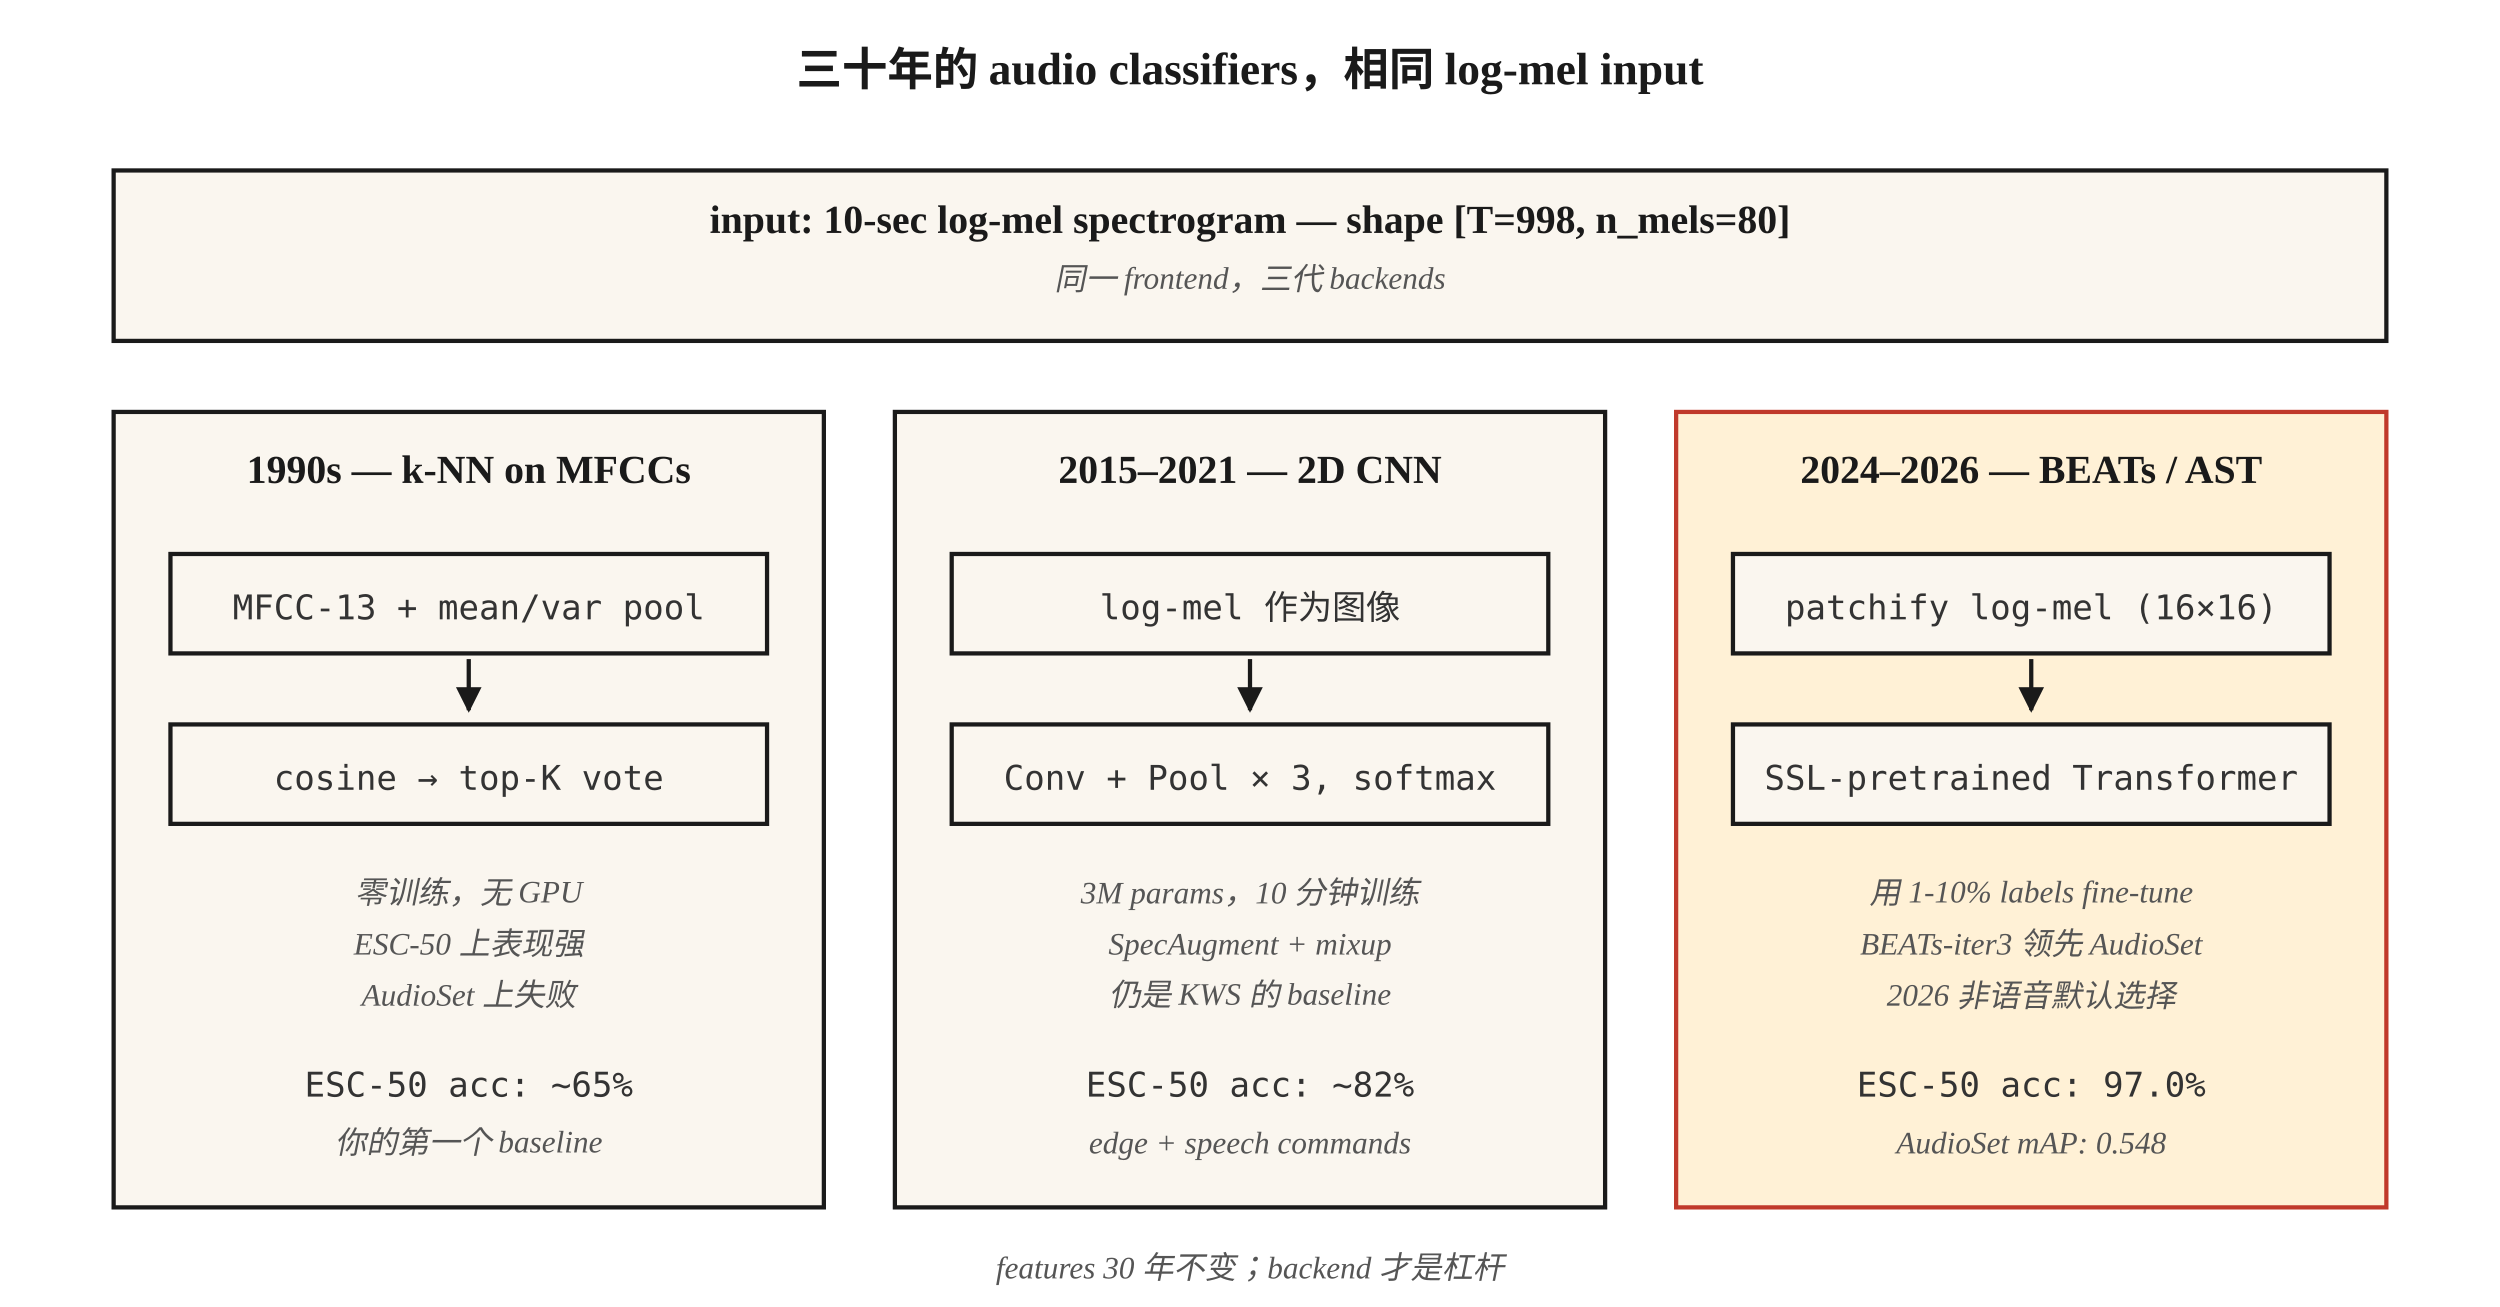
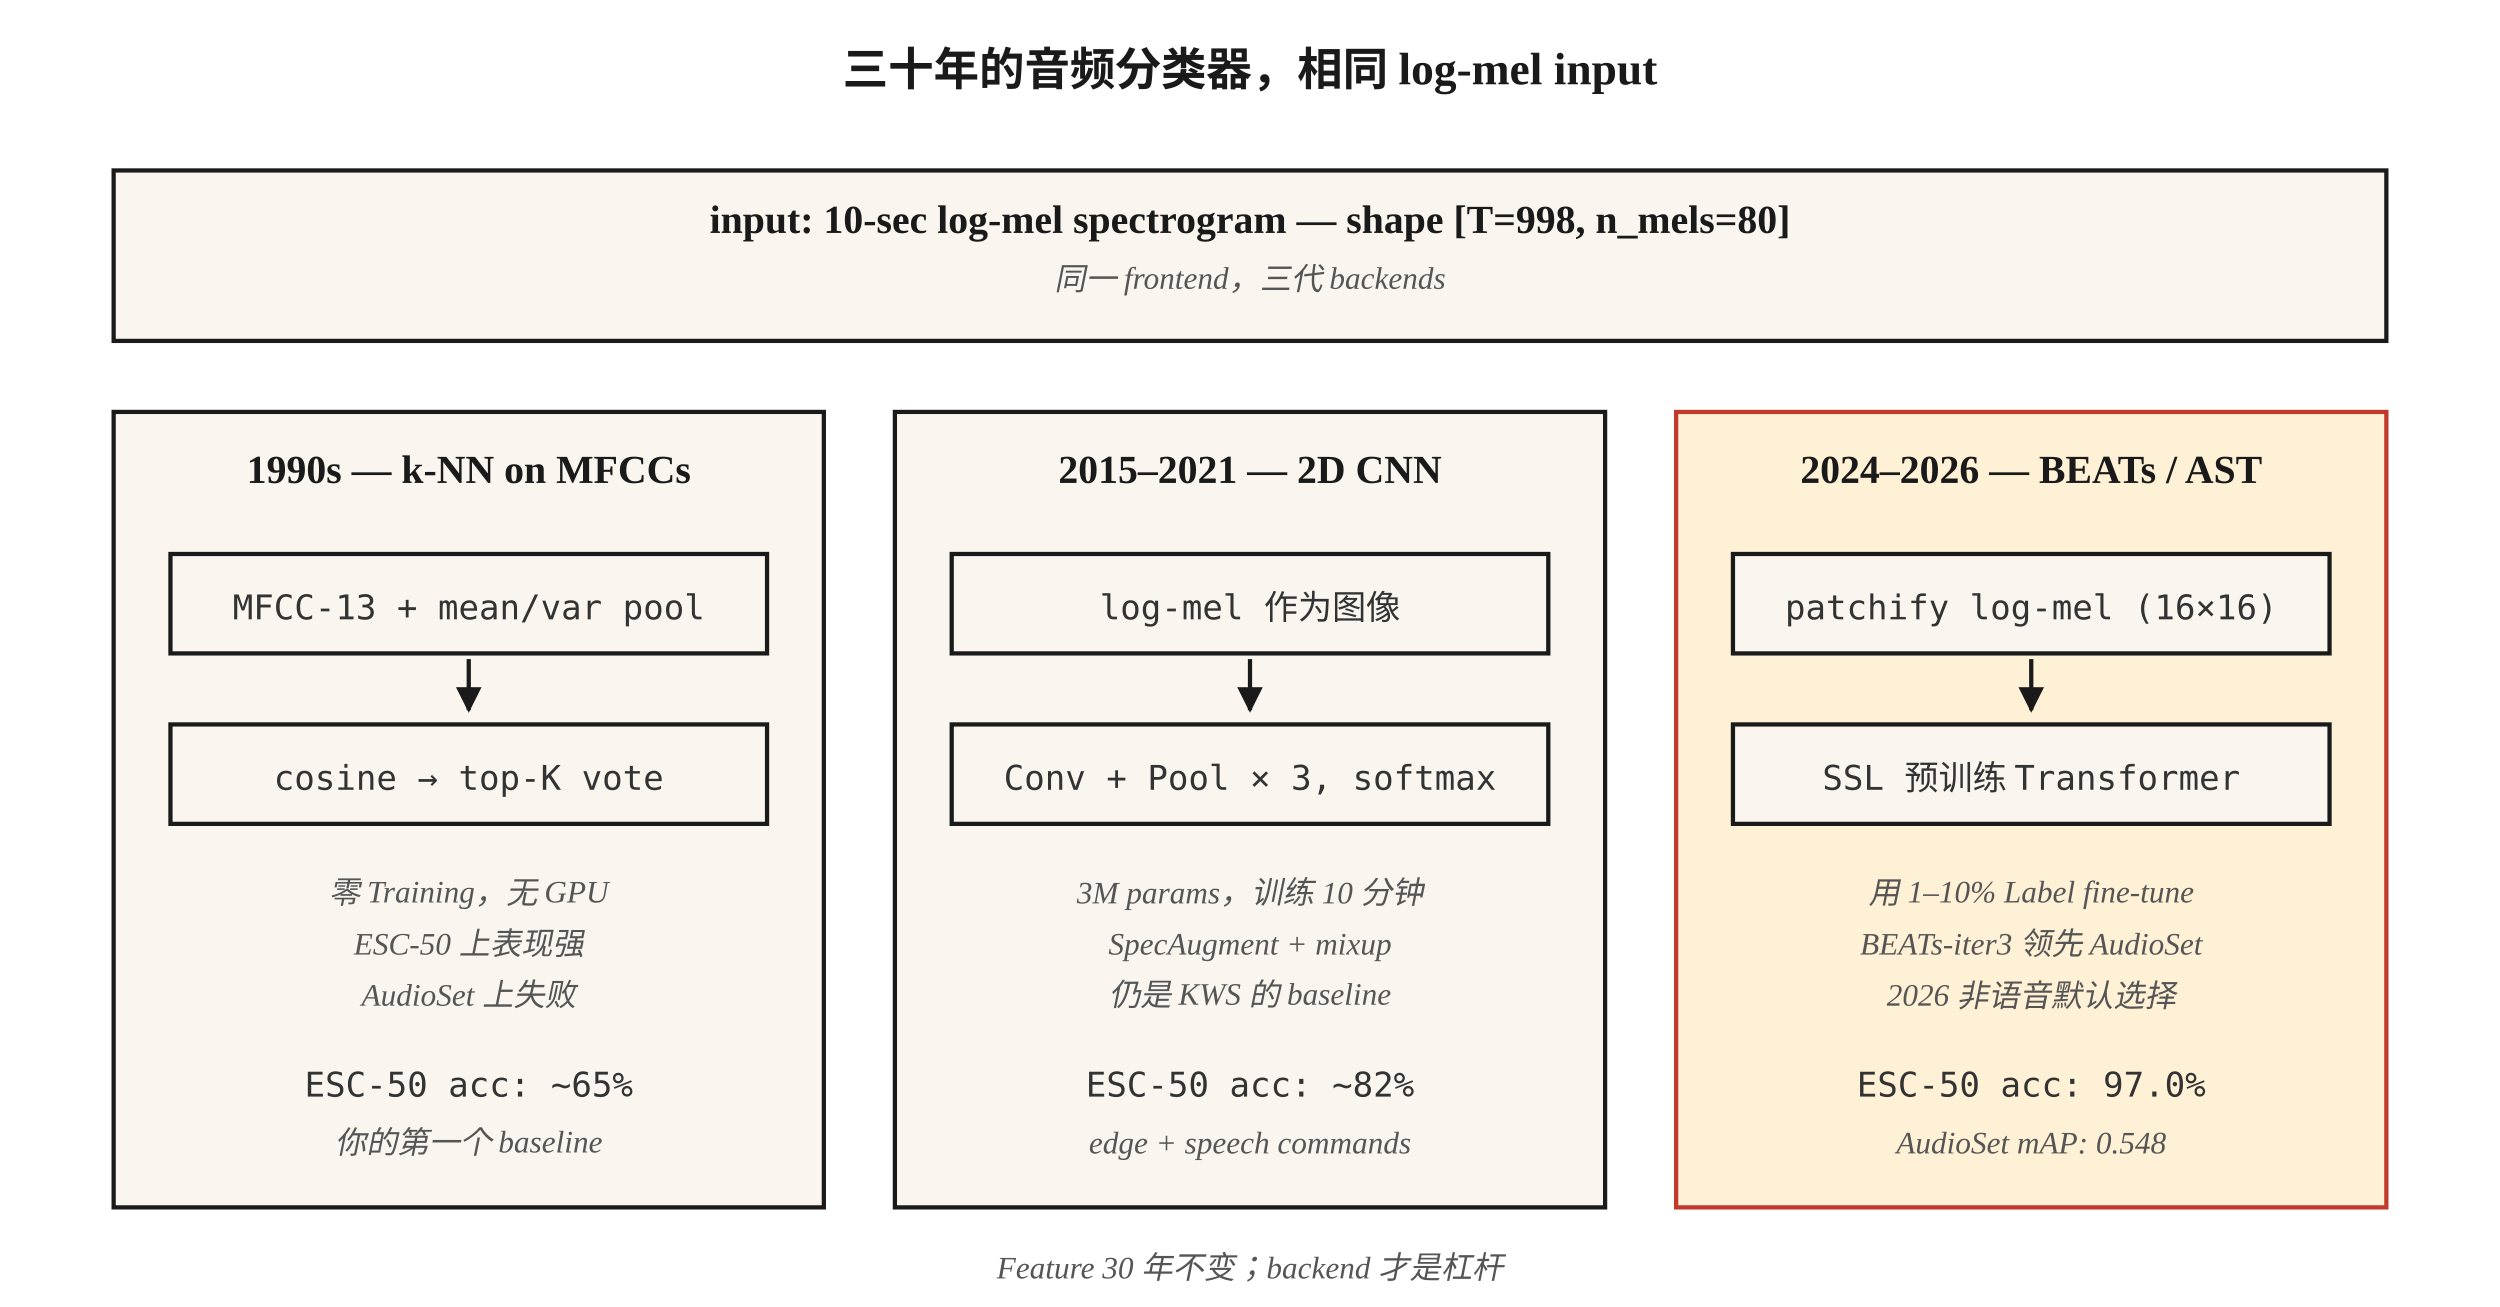
<svg xmlns="http://www.w3.org/2000/svg" viewBox="0 0 880 460" font-family="Georgia, 'Times New Roman', serif">
  <defs>
    <marker id="arrow" viewBox="0 0 10 10" refX="9" refY="5" markerWidth="6" markerHeight="6" orient="auto">
      <path d="M0,0 L10,5 L0,10 z" fill="#1a1a1a" />
    </marker>
    <style>
      .box { fill: #faf6ef; stroke: #1a1a1a; stroke-width: 1.5; }
      .hot { fill: #fff1d6; stroke: #c0392b; stroke-width: 1.5; }
      .label { font-size: 14px; font-weight: 600; fill: #1a1a1a; }
      .content { font-size: 12px; fill: #333; font-family: 'Menlo', monospace; }
      .caption { font-size: 11px; fill: #555; font-style: italic; }
      .title { font-size: 16px; font-weight: 700; fill: #1a1a1a; }
      .col { font-size: 11px; fill: #1a1a1a; font-weight: 600; }
    </style>
  </defs>
-   <text x="440" y="30" text-anchor="middle" class="title">三十年的 audio classifiers，相同 log-mel input</text>
+   <text x="440" y="30" text-anchor="middle" class="title">三十年的音频分类器，相同 log-mel input</text>
  <rect x="40" y="60" width="800" height="60" class="box" />
  <text x="440" y="82" text-anchor="middle" class="label">input: 10-sec log-mel spectrogram — shape [T=998, n_mels=80]</text>
  <text x="440" y="102" text-anchor="middle" class="caption">同一 frontend，三代 backends</text>
  <rect x="40" y="145" width="250" height="280" class="box" />
  <text x="165" y="170" text-anchor="middle" class="label">1990s — k-NN on MFCCs</text>
  <rect x="60" y="195" width="210" height="35" class="box" />
  <text x="165" y="218" text-anchor="middle" class="content">MFCC-13 + mean/var pool</text>
  <line x1="165" y1="232" x2="165" y2="250" stroke="#1a1a1a" stroke-width="1.5" marker-end="url(#arrow)" />
  <rect x="60" y="255" width="210" height="35" class="box" />
  <text x="165" y="278" text-anchor="middle" class="content">cosine → top-K vote</text>
-   <text x="165" y="318" text-anchor="middle" class="caption">零训练，无 GPU</text>
+   <text x="165" y="318" text-anchor="middle" class="caption">零 Training，无 GPU</text>
  <text x="165" y="336" text-anchor="middle" class="caption">ESC-50 上表现强</text>
  <text x="165" y="354" text-anchor="middle" class="caption">AudioSet 上失败</text>
  <text x="165" y="386" text-anchor="middle" class="content" font-size="11">ESC-50 acc: ~65%</text>
  <text x="165" y="406" text-anchor="middle" class="caption">你的第一个 baseline</text>
  <rect x="315" y="145" width="250" height="280" class="box" />
  <text x="440" y="170" text-anchor="middle" class="label">2015–2021 — 2D CNN</text>
  <rect x="335" y="195" width="210" height="35" class="box" />
  <text x="440" y="218" text-anchor="middle" class="content">log-mel 作为图像</text>
  <line x1="440" y1="232" x2="440" y2="250" stroke="#1a1a1a" stroke-width="1.5" marker-end="url(#arrow)" />
  <rect x="335" y="255" width="210" height="35" class="box" />
  <text x="440" y="278" text-anchor="middle" class="content">Conv + Pool × 3, softmax</text>
-   <text x="440" y="318" text-anchor="middle" class="caption">3M params，10 分钟训练</text>
+   <text x="440" y="318" text-anchor="middle" class="caption">3M params，训练 10 分钟</text>
  <text x="440" y="336" text-anchor="middle" class="caption">SpecAugment + mixup</text>
  <text x="440" y="354" text-anchor="middle" class="caption">仍是 KWS 的 baseline</text>
  <text x="440" y="386" text-anchor="middle" class="content" font-size="11">ESC-50 acc: ~82%</text>
  <text x="440" y="406" text-anchor="middle" class="caption">edge + speech commands</text>
  <rect x="590" y="145" width="250" height="280" class="hot" />
  <text x="715" y="170" text-anchor="middle" class="label">2024–2026 — BEATs / AST</text>
  <rect x="610" y="195" width="210" height="35" class="box" />
  <text x="715" y="218" text-anchor="middle" class="content">patchify log-mel (16×16)</text>
  <line x1="715" y1="232" x2="715" y2="250" stroke="#1a1a1a" stroke-width="1.5" marker-end="url(#arrow)" />
  <rect x="610" y="255" width="210" height="35" class="box" />
-   <text x="715" y="278" text-anchor="middle" class="content">SSL-pretrained Transformer</text>
-   <text x="715" y="318" text-anchor="middle" class="caption">用 1-10% labels fine-tune</text>
+   <text x="715" y="278" text-anchor="middle" class="content">SSL 预训练 Transformer</text>
+   <text x="715" y="318" text-anchor="middle" class="caption">用 1–10% Label fine-tune</text>
  <text x="715" y="336" text-anchor="middle" class="caption">BEATs-iter3 领先 AudioSet</text>
  <text x="715" y="354" text-anchor="middle" class="caption">2026 非语音默认选择</text>
  <text x="715" y="386" text-anchor="middle" class="content" font-size="11">ESC-50 acc: 97.0%</text>
  <text x="715" y="406" text-anchor="middle" class="caption">AudioSet mAP: 0.548</text>
-   <text x="440" y="450" text-anchor="middle" class="caption">features 30 年不变；backend 才是杠杆</text>
+   <text x="440" y="450" text-anchor="middle" class="caption">Feature 30 年不变；backend 才是杠杆</text>
</svg>
